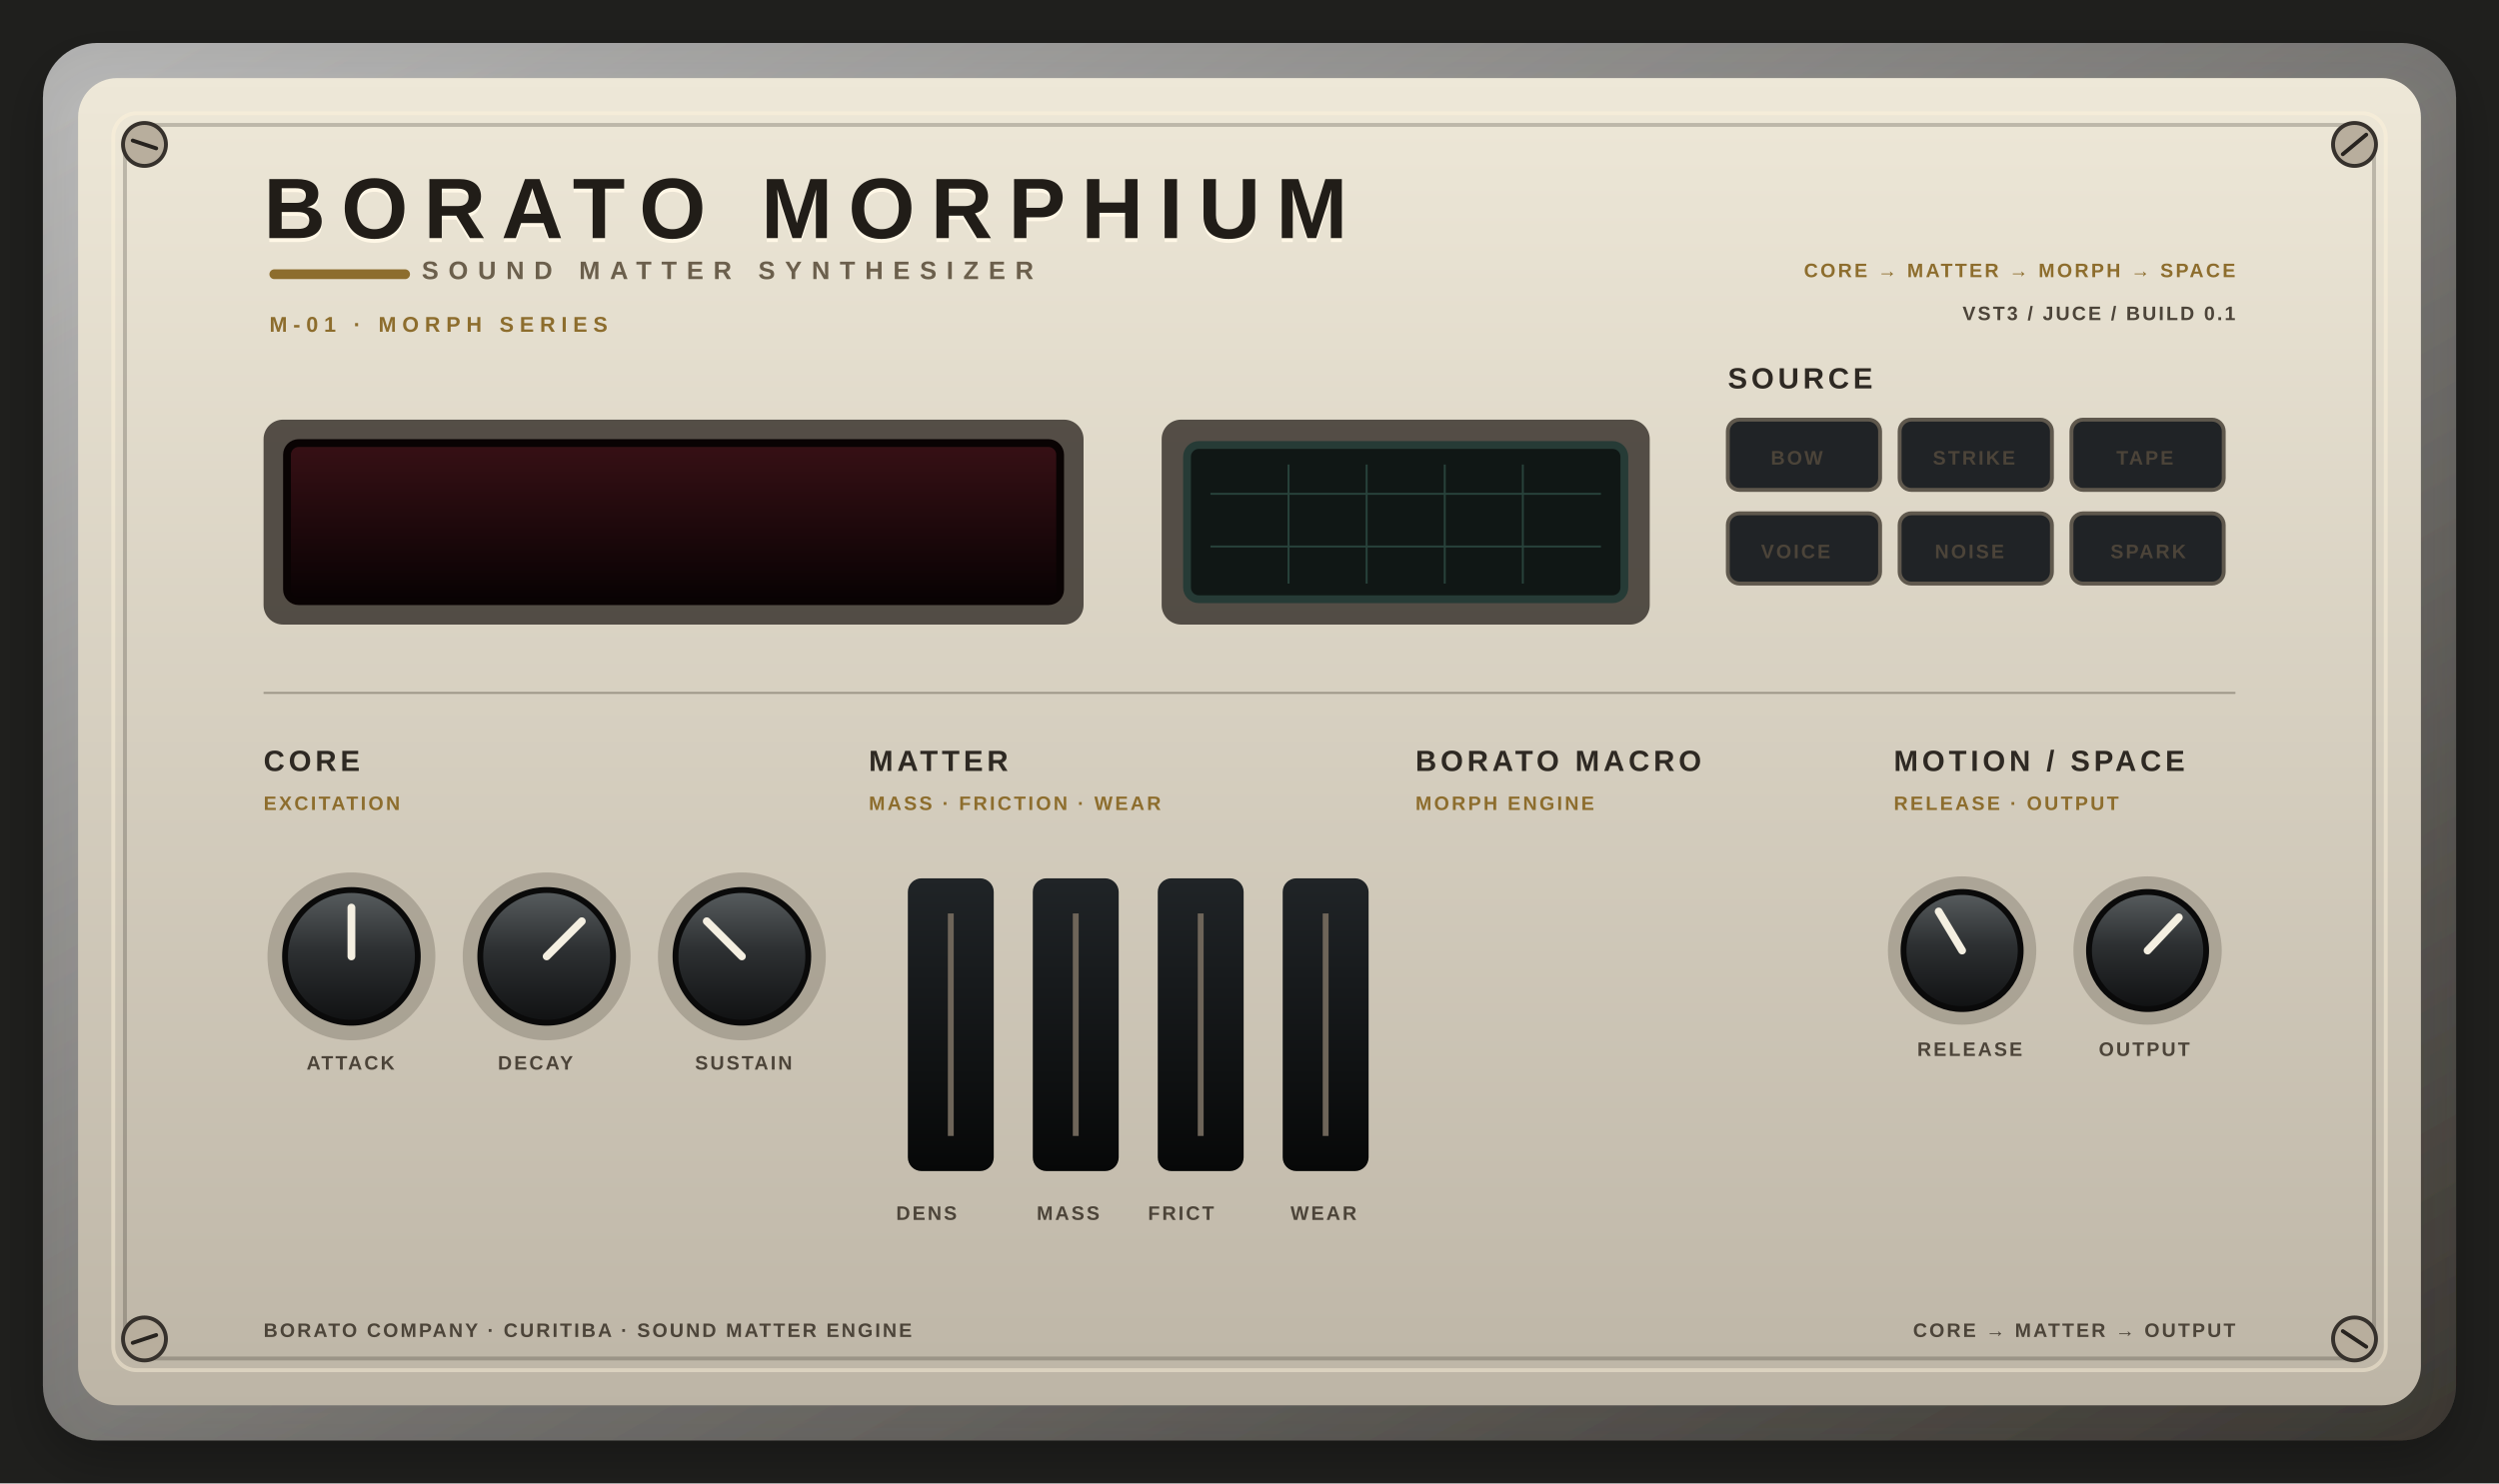
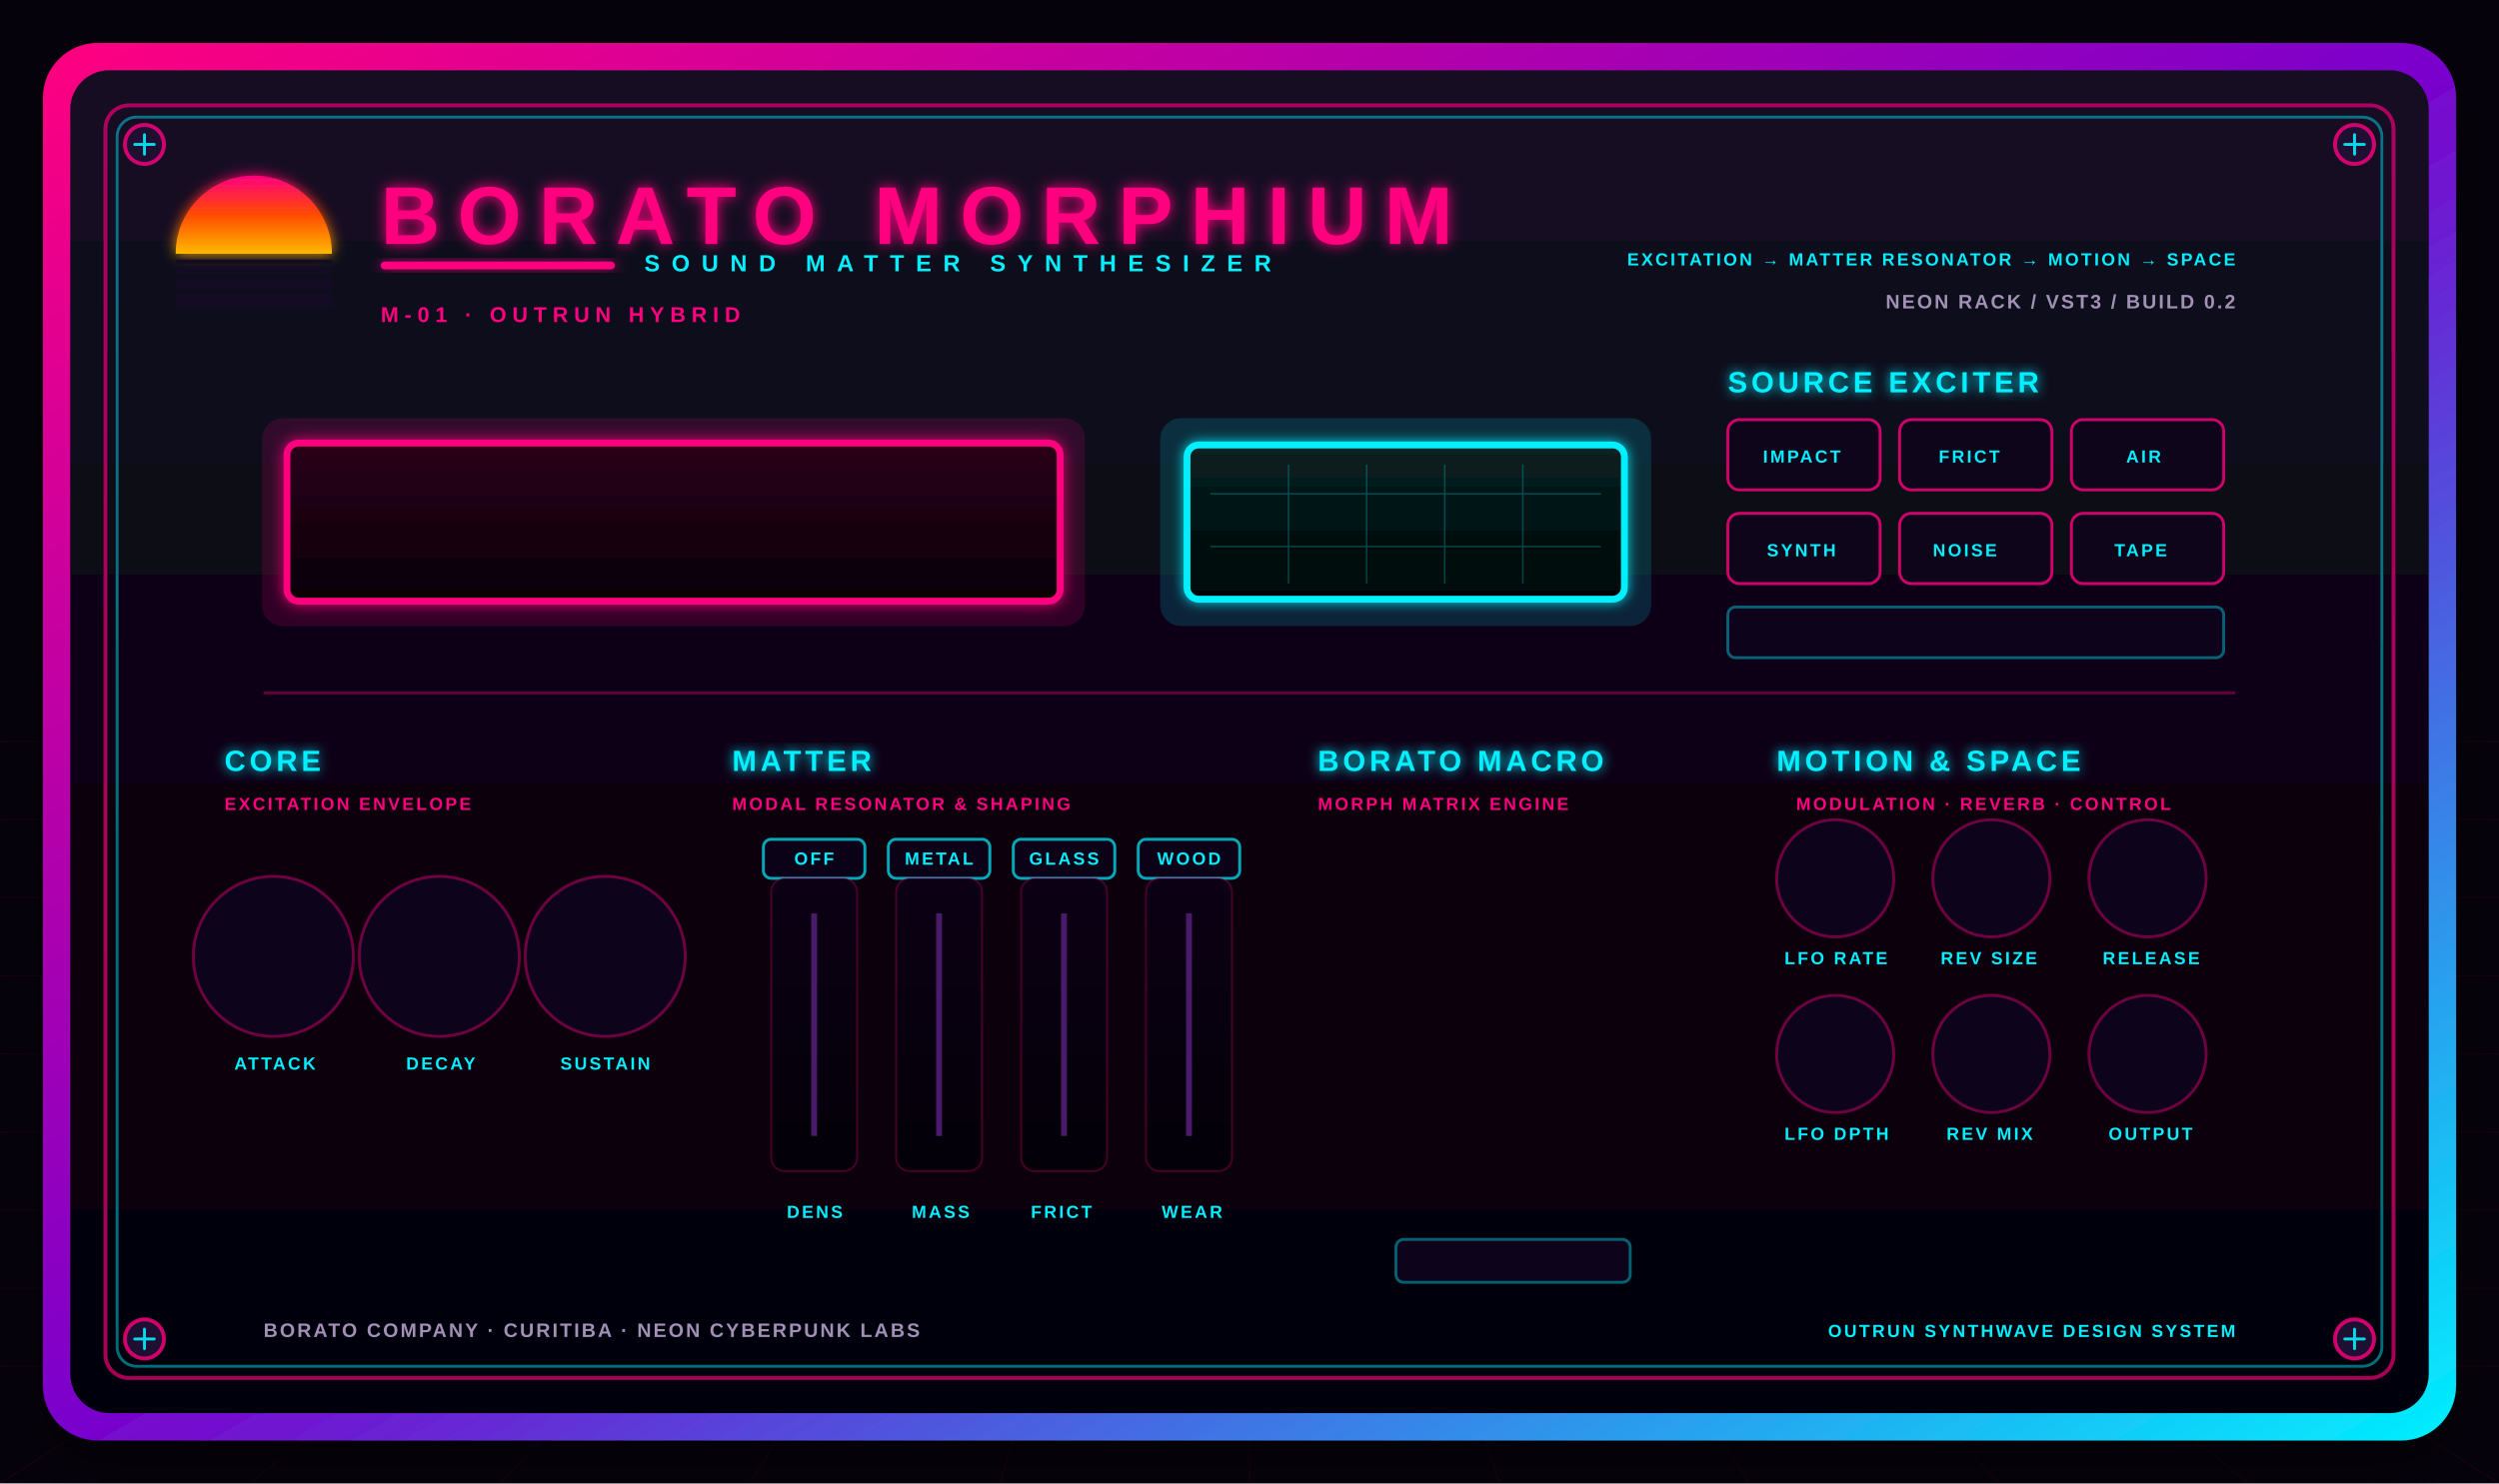
<svg xmlns="http://www.w3.org/2000/svg" viewBox="0 0 1280 760">
  <defs>
    <linearGradient id="panel" x1="0" y1="0" x2="0" y2="1">
-       <stop offset="0" stop-color="#eee8d8" />
-       <stop offset="1" stop-color="#bdb5a6" />
+       <stop offset="0" stop-color="#140b24" />
+       <stop offset="0.5" stop-color="#0a0512" />
+       <stop offset="1" stop-color="#05010a" />
    </linearGradient>
    <linearGradient id="rim" x1="0" y1="0" x2="1" y2="1">
-       <stop offset="0" stop-color="#ffffff" stop-opacity="0.65" />
-       <stop offset="1" stop-color="#49443d" stop-opacity="0.65" />
+       <stop offset="0" stop-color="#ff007f" />
+       <stop offset="0.5" stop-color="#7b00cc" />
+       <stop offset="1" stop-color="#00f0ff" />
    </linearGradient>
    <linearGradient id="knob" x1="0" y1="0" x2="0" y2="1">
-       <stop offset="0" stop-color="#585d5f" />
-       <stop offset="0.45" stop-color="#2d3032" />
-       <stop offset="1" stop-color="#101112" />
+       <stop offset="0" stop-color="#2a153d" />
+       <stop offset="0.45" stop-color="#150824" />
+       <stop offset="1" stop-color="#05000a" />
    </linearGradient>
    <linearGradient id="slot" x1="0" y1="0" x2="0" y2="1">
-       <stop offset="0" stop-color="#202427" />
-       <stop offset="1" stop-color="#070808" />
-     </linearGradient>
-     <linearGradient id="glass" x1="0" y1="0" x2="0" y2="1">
-       <stop offset="0" stop-color="#371015" />
-       <stop offset="1" stop-color="#080203" />
+       <stop offset="0" stop-color="#0c0014" />
+       <stop offset="1" stop-color="#030008" />
+     </linearGradient>
+     <linearGradient id="glassTeal" x1="0" y1="0" x2="0" y2="1">
+       <stop offset="0" stop-color="#082121" />
+       <stop offset="1" stop-color="#010505" />
+     </linearGradient>
+     <linearGradient id="glassPink" x1="0" y1="0" x2="0" y2="1">
+       <stop offset="0" stop-color="#2b001a" />
+       <stop offset="1" stop-color="#080005" />
+     </linearGradient>
+     <linearGradient id="sunset" x1="0" y1="0" x2="0" y2="1">
+       <stop offset="0" stop-color="#ff007f" />
+       <stop offset="0.5" stop-color="#ff4b00" />
+       <stop offset="1" stop-color="#ffb800" />
    </linearGradient>
    <filter id="shadow" x="-20%" y="-20%" width="140%" height="140%">
-       <feDropShadow dx="0" dy="10" stdDeviation="12" flood-color="#000" flood-opacity="0.35" />
+       <feDropShadow dx="0" dy="10" stdDeviation="15" flood-color="#000" flood-opacity="0.6" />
    </filter>
-     <filter id="glow" x="-40%" y="-40%" width="180%" height="180%">
+     <filter id="glowPink" x="-40%" y="-40%" width="180%" height="180%">
+       <feGaussianBlur stdDeviation="3.5" result="g" />
+       <feMerge>
+         <feMergeNode in="g" />
+         <feMergeNode in="SourceGraphic" />
+       </feMerge>
+     </filter>
+     <filter id="glowCyan" x="-40%" y="-40%" width="180%" height="180%">
      <feGaussianBlur stdDeviation="3" result="g" />
      <feMerge>
        <feMergeNode in="g" />
        <feMergeNode in="SourceGraphic" />
      </feMerge>
    </filter>
    <style>
-       .brand { font: 800 44px 'Arial Black', Arial, sans-serif; letter-spacing: 8px; fill: #211d18; }
-       .brandHi { font: 800 44px 'Arial Black', Arial, sans-serif; letter-spacing: 8px; fill: #fff7e6; }
-       .sub { font: 700 13px Arial, sans-serif; letter-spacing: 5px; fill: #6b5f4c; }
-       .tag { font: 800 11px Arial, sans-serif; letter-spacing: 3px; fill: #8d6d2d; }
-       .section { font: 700 15px Arial, sans-serif; letter-spacing: 2px; fill: #2e2923; }
-       .small { font: 700 10px Arial, sans-serif; letter-spacing: 1.1px; fill: #4c4439; }
-       .gold { font: 700 10px Arial, sans-serif; letter-spacing: 1.2px; fill: #8d6d2d; }
-       .led { font-family: 'Courier New', monospace; fill: #ff3131; filter: url(#glow); }
-       .line { stroke: #6d6559; stroke-width: 1; opacity: 0.55; }
+       .brand { font: 900 42px 'Impact', 'Arial Black', Arial, sans-serif; letter-spacing: 9px; fill: #ff007f; filter: url(#glowPink); }
+       .brandHi { font: 900 42px 'Impact', 'Arial Black', Arial, sans-serif; letter-spacing: 9px; fill: #00f0ff; filter: url(#glowCyan); }
+       .sub { font: 700 12px 'Arial Black', Arial, sans-serif; letter-spacing: 6px; fill: #00f0ff; }
+       .tag { font: 800 11px Arial, sans-serif; letter-spacing: 3px; fill: #ff007f; }
+       .section { font: 800 15px Arial, sans-serif; letter-spacing: 2px; fill: #00f0ff; filter: url(#glowCyan); }
+       .small { font: 700 10px Arial, sans-serif; letter-spacing: 1.1px; fill: #a291b5; }
+       .cyan-label { font: 800 9px Arial, sans-serif; letter-spacing: 1.2px; fill: #00f0ff; }
+       .pink-label { font: 800 9px Arial, sans-serif; letter-spacing: 1.2px; fill: #ff007f; }
+       .led { font-family: 'Courier New', monospace; fill: #ff007f; filter: url(#glowPink); }
+       .line { stroke: #ff007f; stroke-width: 1.5; opacity: 0.35; }
+       .grid-line { stroke: #411d66; stroke-width: 1; opacity: 0.45; }
    </style>
  </defs>
-   <rect width="1280" height="760" fill="#1f1f1d" />
+   <rect width="1280" height="760" fill="#06020c" />
+   <g stroke="#ff007f" stroke-width="0.5" opacity="0.08">
+     <path d="M 0,380 L 1280,380 M 0,420 L 1280,420 M 0,460 L 1280,460 M 0,500 L 1280,500 M 0,540 L 1280,540 M 0,580 L 1280,580 M 0,620 L 1280,620 M 0,660 L 1280,660 M 0,700 L 1280,700" />
+     <path d="M 640,350 L 0,760 M 640,350 L 128,760 M 640,350 L 256,760 M 640,350 L 384,760 M 640,350 L 512,760 M 640,350 L 640,760 M 640,350 L 768,760 M 640,350 L 896,760 M 640,350 L 1024,760 M 640,350 L 1152,760 M 640,350 L 1280,760" />
+   </g>
  <g filter="url(#shadow)">
    <rect x="22" y="22" width="1236" height="716" rx="28" fill="url(#rim)" />
-     <rect x="40" y="40" width="1200" height="680" rx="20" fill="url(#panel)" />
-     <rect x="58" y="58" width="1164" height="644" rx="12" fill="none" stroke="#fff4dd" stroke-opacity="0.45" stroke-width="2" />
-     <rect x="64" y="64" width="1152" height="632" rx="10" fill="none" stroke="#302c27" stroke-opacity="0.25" stroke-width="2" />
-   </g>
-   <g fill="#b8ae9d" stroke="#36312c" stroke-width="2">
-     <circle cx="74" cy="74" r="11" />
-     <circle cx="1206" cy="74" r="11" />
-     <circle cx="74" cy="686" r="11" />
-     <circle cx="1206" cy="686" r="11" />
-   </g>
-   <g stroke="#27231f" stroke-width="2" stroke-linecap="round">
-     <line x1="68" y1="72" x2="80" y2="76" />
-     <line x1="1200" y1="79" x2="1212" y2="69" />
-     <line x1="68" y1="688" x2="80" y2="684" />
-     <line x1="1200" y1="682" x2="1212" y2="690" />
-   </g>
-   <text class="brandHi" x="135" y="124">BORATO MORPHIUM</text>
-   <text class="brand" x="135" y="122">BORATO MORPHIUM</text>
-   <rect x="138" y="138" width="72" height="5" rx="2.5" fill="#8d6d2d" />
-   <text class="sub" x="216" y="143">SOUND MATTER SYNTHESIZER</text>
-   <text class="tag" x="138" y="170">M-01 · MORPH SERIES</text>
-   <text class="gold" text-anchor="end" x="1145" y="142">CORE → MATTER → MORPH → SPACE</text>
-   <text class="small" text-anchor="end" x="1145" y="164">VST3 / JUCE / BUILD 0.1</text>
+     <rect x="36" y="36" width="1208" height="688" rx="20" fill="url(#panel)" />
+     <rect x="54" y="54" width="1172" height="652" rx="12" fill="none" stroke="#ff007f" stroke-opacity="0.65" stroke-width="2" />
+     <rect x="60" y="60" width="1160" height="640" rx="10" fill="none" stroke="#00f0ff" stroke-opacity="0.45" stroke-width="1.5" />
+   </g>
+   <g fill="#1f0f33" stroke="#ff007f" stroke-width="2" stroke-opacity="0.8">
+     <circle cx="74" cy="74" r="10" />
+     <circle cx="1206" cy="74" r="10" />
+     <circle cx="74" cy="686" r="10" />
+     <circle cx="1206" cy="686" r="10" />
+   </g>
+   <g stroke="#00f0ff" stroke-width="1.5" stroke-linecap="round" opacity="0.9">
+     <line x1="74" y1="69" x2="74" y2="79" />
+     <line x1="69" y1="74" x2="79" y2="74" />
+     <line x1="1206" y1="69" x2="1206" y2="79" />
+     <line x1="1201" y1="74" x2="1211" y2="74" />
+     <line x1="74" y1="681" x2="74" y2="691" />
+     <line x1="69" y1="686" x2="79" y2="686" />
+     <line x1="1206" y1="681" x2="1206" y2="691" />
+     <line x1="1201" y1="686" x2="1211" y2="686" />
+   </g>
+   <g transform="translate(90, 75)">
+     <path d="M 0,55 A 40,40 0 1,1 80,55 Z" fill="url(#sunset)" filter="url(#glowPink)" />
+     <rect x="0" y="58" width="80" height="2" fill="#140b24" />
+     <rect x="0" y="62" width="80" height="3.5" fill="#140b24" />
+     <rect x="0" y="68" width="80" height="5" fill="#140b24" />
+     <rect x="0" y="75" width="80" height="7" fill="#140b24" />
+   </g>
+   <text class="brand" x="195" y="125">BORATO MORPHIUM</text>
+   <rect x="195" y="134" width="120" height="4" rx="2" fill="#ff007f" filter="url(#glowPink)" />
+   <text class="sub" x="330" y="139">SOUND MATTER SYNTHESIZER</text>
+   <text class="tag" x="195" y="165">M-01 · OUTRUN HYBRID</text>
+   <text class="cyan-label" text-anchor="end" x="1145" y="136">EXCITATION → MATTER RESONATOR → MOTION → SPACE</text>
+   <text class="small" text-anchor="end" x="1145" y="158">NEON RACK / VST3 / BUILD 0.2</text>
  <g transform="translate(135 215)">
-     <rect x="0" y="0" width="420" height="105" rx="10" fill="#3b352f" opacity="0.85" />
-     <rect x="12" y="12" width="396" height="81" rx="6" fill="url(#glass)" stroke="#090303" stroke-width="4" />
+     <rect x="0" y="0" width="420" height="105" rx="10" fill="#ff007f" opacity="0.15" stroke="#ff007f" stroke-width="1.5" />
+     <rect x="12" y="12" width="396" height="81" rx="6" fill="url(#glassPink)" stroke="#ff007f" stroke-width="3.5" filter="url(#glowPink)" />
  </g>
  <g transform="translate(595 215)">
-     <rect x="0" y="0" width="250" height="105" rx="10" fill="#3b352f" opacity="0.85" />
-     <rect x="13" y="13" width="224" height="79" rx="6" fill="#101715" stroke="#263b36" stroke-width="4" />
-     <g stroke="#3f6e61" stroke-width="1" opacity="0.5">
+     <rect x="0" y="0" width="250" height="105" rx="10" fill="#00f0ff" opacity="0.15" stroke="#00f0ff" stroke-width="1.5" />
+     <rect x="13" y="13" width="224" height="79" rx="6" fill="url(#glassTeal)" stroke="#00f0ff" stroke-width="3.5" filter="url(#glowCyan)" />
+     <g stroke="#00f0ff" stroke-width="0.75" opacity="0.25">
      <line x1="25" y1="38" x2="225" y2="38" />
      <line x1="25" y1="65" x2="225" y2="65" />
      <line x1="65" y1="23" x2="65" y2="84" />
      <line x1="105" y1="23" x2="105" y2="84" />
      <line x1="145" y1="23" x2="145" y2="84" />
      <line x1="185" y1="23" x2="185" y2="84" />
    </g>
  </g>
  <g transform="translate(885 215)">
-     <text class="section" x="0" y="-16">SOURCE</text>
+     <text class="section" x="0" y="-14">SOURCE EXCITER</text>
    <g>
-       <rect x="0" y="0" width="78" height="36" rx="6" fill="#202326" stroke="#5f584d" stroke-width="2" />
-       <rect x="88" y="0" width="78" height="36" rx="6" fill="#202326" stroke="#5f584d" stroke-width="2" />
-       <rect x="176" y="0" width="78" height="36" rx="6" fill="#202326" stroke="#5f584d" stroke-width="2" />
-       <text class="small" x="22" y="23" fill="#ddd4bd">BOW</text>
-       <text class="small" x="105" y="23" fill="#ddd4bd">STRIKE</text>
-       <text class="small" x="199" y="23" fill="#ddd4bd">TAPE</text>
+       <rect x="0" y="0" width="78" height="36" rx="6" fill="#0f051a" stroke="#ff007f" stroke-width="1.5" stroke-opacity="0.8" />
+       <rect x="88" y="0" width="78" height="36" rx="6" fill="#0f051a" stroke="#ff007f" stroke-width="1.5" stroke-opacity="0.8" />
+       <rect x="176" y="0" width="78" height="36" rx="6" fill="#0f051a" stroke="#ff007f" stroke-width="1.5" stroke-opacity="0.8" />
+       <text class="cyan-label" x="18" y="22">IMPACT</text>
+       <text class="cyan-label" x="108" y="22">FRICT</text>
+       <text class="cyan-label" x="204" y="22">AIR</text>
    </g>
    <g transform="translate(0 48)">
-       <rect x="0" y="0" width="78" height="36" rx="6" fill="#202326" stroke="#5f584d" stroke-width="2" />
-       <rect x="88" y="0" width="78" height="36" rx="6" fill="#202326" stroke="#5f584d" stroke-width="2" />
-       <rect x="176" y="0" width="78" height="36" rx="6" fill="#202326" stroke="#5f584d" stroke-width="2" />
-       <text class="small" x="17" y="23" fill="#ddd4bd">VOICE</text>
-       <text class="small" x="106" y="23" fill="#ddd4bd">NOISE</text>
-       <text class="small" x="196" y="23" fill="#ddd4bd">SPARK</text>
+       <rect x="0" y="0" width="78" height="36" rx="6" fill="#0f051a" stroke="#ff007f" stroke-width="1.5" stroke-opacity="0.8" />
+       <rect x="88" y="0" width="78" height="36" rx="6" fill="#0f051a" stroke="#ff007f" stroke-width="1.5" stroke-opacity="0.8" />
+       <rect x="176" y="0" width="78" height="36" rx="6" fill="#0f051a" stroke="#ff007f" stroke-width="1.5" stroke-opacity="0.8" />
+       <text class="cyan-label" x="20" y="22">SYNTH</text>
+       <text class="cyan-label" x="105" y="22">NOISE</text>
+       <text class="cyan-label" x="198" y="22">TAPE</text>
+     </g>
+     <g transform="translate(0 96)">
+       <rect x="0" y="0" width="254" height="26" rx="4" fill="#0d041c" stroke="#00f0ff" stroke-opacity="0.4" stroke-width="1.5" />
    </g>
  </g>
  <line class="line" x1="135" y1="355" x2="1145" y2="355" />
-   <g transform="translate(135 395)">
+   <g transform="translate(115 395)">
    <text class="section" x="0" y="0">CORE</text>
-     <text class="gold" x="0" y="20">EXCITATION</text>
-     <g transform="translate(45 95)">
+     <text class="pink-label" x="0" y="20">EXCITATION ENVELOPE</text>
+     <g transform="translate(25 95)">
      <g>
-         <circle r="43" fill="#81796c" opacity="0.45" />
-         <circle r="34" fill="url(#knob)" stroke="#0a0a0a" stroke-width="3" />
-         <line x1="0" y1="0" x2="0" y2="-25" stroke="#f4efe1" stroke-width="4" stroke-linecap="round" />
-         <text class="small" x="-23" y="58">ATTACK</text>
-       </g>
-       <g transform="translate(100 0)">
-         <circle r="43" fill="#81796c" opacity="0.45" />
-         <circle r="34" fill="url(#knob)" stroke="#0a0a0a" stroke-width="3" />
-         <line x1="0" y1="0" x2="18" y2="-18" stroke="#f4efe1" stroke-width="4" stroke-linecap="round" />
-         <text class="small" x="-25" y="58">DECAY</text>
-       </g>
-       <g transform="translate(200 0)">
-         <circle r="43" fill="#81796c" opacity="0.45" />
-         <circle r="34" fill="url(#knob)" stroke="#0a0a0a" stroke-width="3" />
-         <line x1="0" y1="0" x2="-18" y2="-18" stroke="#f4efe1" stroke-width="4" stroke-linecap="round" />
-         <text class="small" x="-24" y="58">SUSTAIN</text>
-       </g>
-     </g>
-   </g>
-   <g transform="translate(445 395)">
+         <circle r="41" fill="#0d041c" stroke="#ff007f" stroke-opacity="0.4" stroke-width="1.5" />
+         <text class="cyan-label" x="-20" y="58">ATTACK</text>
+       </g>
+       <g transform="translate(85 0)">
+         <circle r="41" fill="#0d041c" stroke="#ff007f" stroke-opacity="0.4" stroke-width="1.5" />
+         <text class="cyan-label" x="-17" y="58">DECAY</text>
+       </g>
+       <g transform="translate(170 0)">
+         <circle r="41" fill="#0d041c" stroke="#ff007f" stroke-opacity="0.4" stroke-width="1.5" />
+         <text class="cyan-label" x="-23" y="58">SUSTAIN</text>
+       </g>
+     </g>
+   </g>
+   <g transform="translate(375 395)">
    <text class="section" x="0" y="0">MATTER</text>
-     <text class="gold" x="0" y="20">MASS · FRICTION · WEAR</text>
+     <text class="pink-label" x="0" y="20">MODAL RESONATOR &amp; SHAPING</text>
+     <g transform="translate(20 35)">
+       <rect x="-4" y="0" width="52" height="20" rx="4" fill="#0c0217" stroke="#00f0ff" stroke-width="1.5" stroke-opacity="0.7" />
+       <text class="cyan-label" x="22" y="13" text-anchor="middle" font-size="8">OFF</text>
+       <rect x="60" y="0" width="52" height="20" rx="4" fill="#0c0217" stroke="#00f0ff" stroke-width="1.5" stroke-opacity="0.7" />
+       <text class="cyan-label" x="86" y="13" text-anchor="middle" font-size="8">METAL</text>
+       <rect x="124" y="0" width="52" height="20" rx="4" fill="#0c0217" stroke="#00f0ff" stroke-width="1.5" stroke-opacity="0.7" />
+       <text class="cyan-label" x="150" y="13" text-anchor="middle" font-size="8">GLASS</text>
+       <rect x="188" y="0" width="52" height="20" rx="4" fill="#0c0217" stroke="#00f0ff" stroke-width="1.5" stroke-opacity="0.7" />
+       <text class="cyan-label" x="214" y="13" text-anchor="middle" font-size="8">WOOD</text>
+     </g>
    <g transform="translate(20 55)">
      <g>
-         <rect width="44" height="150" rx="7" fill="url(#slot)" />
-         <line x1="22" y1="18" x2="22" y2="132" stroke="#6e6559" stroke-width="3" />
-         <text class="small" x="-6" y="175">DENS</text>
+         <rect width="44" height="150" rx="7" fill="url(#slot)" stroke="#ff007f" stroke-opacity="0.25" />
+         <line x1="22" y1="18" x2="22" y2="132" stroke="#4a1a6b" stroke-width="3" />
+         <text class="cyan-label" x="8" y="174">DENS</text>
      </g>
      <g transform="translate(64 0)">
-         <rect width="44" height="150" rx="7" fill="url(#slot)" />
-         <line x1="22" y1="18" x2="22" y2="132" stroke="#6e6559" stroke-width="3" />
-         <text class="small" x="2" y="175">MASS</text>
+         <rect width="44" height="150" rx="7" fill="url(#slot)" stroke="#ff007f" stroke-opacity="0.25" />
+         <line x1="22" y1="18" x2="22" y2="132" stroke="#4a1a6b" stroke-width="3" />
+         <text class="cyan-label" x="8" y="174">MASS</text>
      </g>
      <g transform="translate(128 0)">
-         <rect width="44" height="150" rx="7" fill="url(#slot)" />
-         <line x1="22" y1="18" x2="22" y2="132" stroke="#6e6559" stroke-width="3" />
-         <text class="small" x="-5" y="175">FRICT</text>
+         <rect width="44" height="150" rx="7" fill="url(#slot)" stroke="#ff007f" stroke-opacity="0.25" />
+         <line x1="22" y1="18" x2="22" y2="132" stroke="#4a1a6b" stroke-width="3" />
+         <text class="cyan-label" x="5" y="174">FRICT</text>
      </g>
      <g transform="translate(192 0)">
-         <rect width="44" height="150" rx="7" fill="url(#slot)" />
-         <line x1="22" y1="18" x2="22" y2="132" stroke="#6e6559" stroke-width="3" />
-         <text class="small" x="4" y="175">WEAR</text>
-       </g>
-     </g>
-   </g>
-   <g transform="translate(725 395)">
+         <rect width="44" height="150" rx="7" fill="url(#slot)" stroke="#ff007f" stroke-opacity="0.25" />
+         <line x1="22" y1="18" x2="22" y2="132" stroke="#4a1a6b" stroke-width="3" />
+         <text class="cyan-label" x="8" y="174">WEAR</text>
+       </g>
+     </g>
+   </g>
+   <g transform="translate(675 395)">
    <text class="section" x="0" y="0">BORATO MACRO</text>
-     <text class="gold" x="0" y="20">MORPH ENGINE</text>
-   </g>
-   <g transform="translate(970 395)">
-     <text class="section" x="0" y="0">MOTION / SPACE</text>
-     <text class="gold" x="0" y="20">RELEASE · OUTPUT</text>
-     <g transform="translate(35 92)">
-       <g>
-         <circle r="38" fill="#81796c" opacity="0.45" />
-         <circle r="30" fill="url(#knob)" stroke="#0a0a0a" stroke-width="3" />
-         <line x1="0" y1="0" x2="-12" y2="-20" stroke="#f4efe1" stroke-width="4" stroke-linecap="round" />
-         <text class="small" x="-23" y="54">RELEASE</text>
-       </g>
-       <g transform="translate(95 0)">
-         <circle r="38" fill="#81796c" opacity="0.45" />
-         <circle r="30" fill="url(#knob)" stroke="#0a0a0a" stroke-width="3" />
-         <line x1="0" y1="0" x2="16" y2="-17" stroke="#f4efe1" stroke-width="4" stroke-linecap="round" />
-         <text class="small" x="-25" y="54">OUTPUT</text>
-       </g>
-     </g>
-   </g>
-   <text class="small" x="135" y="685">BORATO COMPANY · CURITIBA · SOUND MATTER ENGINE</text>
-   <text class="small" text-anchor="end" x="1145" y="685">CORE → MATTER → OUTPUT</text>
+     <text class="pink-label" x="0" y="20">MORPH MATRIX ENGINE</text>
+   </g>
+   <g transform="translate(715 635)">
+     <rect x="0" y="0" width="120" height="22" rx="4" fill="#0d041c" stroke="#00f0ff" stroke-opacity="0.4" stroke-width="1.5" />
+   </g>
+   <g transform="translate(910 395)">
+     <text class="section" x="0" y="0">MOTION &amp; SPACE</text>
+     <text class="pink-label" x="10" y="20">MODULATION · REVERB · CONTROL</text>
+     <g transform="translate(30 55)">
+       <g transform="translate(0, 0)">
+         <circle r="30" fill="#0d041c" stroke="#ff007f" stroke-opacity="0.4" stroke-width="1.5" />
+         <text class="cyan-label" x="-26" y="44">LFO RATE</text>
+       </g>
+       <g transform="translate(80, 0)">
+         <circle r="30" fill="#0d041c" stroke="#ff007f" stroke-opacity="0.4" stroke-width="1.5" />
+         <text class="cyan-label" x="-26" y="44">REV SIZE</text>
+       </g>
+       <g transform="translate(160, 0)">
+         <circle r="30" fill="#0d041c" stroke="#ff007f" stroke-opacity="0.4" stroke-width="1.5" />
+         <text class="cyan-label" x="-23" y="44">RELEASE</text>
+       </g>
+       <g transform="translate(0, 90)">
+         <circle r="30" fill="#0d041c" stroke="#ff007f" stroke-opacity="0.4" stroke-width="1.5" />
+         <text class="cyan-label" x="-26" y="44">LFO DPTH</text>
+       </g>
+       <g transform="translate(80, 90)">
+         <circle r="30" fill="#0d041c" stroke="#ff007f" stroke-opacity="0.4" stroke-width="1.5" />
+         <text class="cyan-label" x="-23" y="44">REV MIX</text>
+       </g>
+       <g transform="translate(160, 90)">
+         <circle r="30" fill="#0d041c" stroke="#ff007f" stroke-opacity="0.4" stroke-width="1.5" />
+         <text class="cyan-label" x="-20" y="44">OUTPUT</text>
+       </g>
+     </g>
+   </g>
+   <text class="small" x="135" y="685">BORATO COMPANY · CURITIBA · NEON CYBERPUNK LABS</text>
+   <text class="cyan-label" text-anchor="end" x="1145" y="685">OUTRUN SYNTHWAVE DESIGN SYSTEM</text>
</svg>
